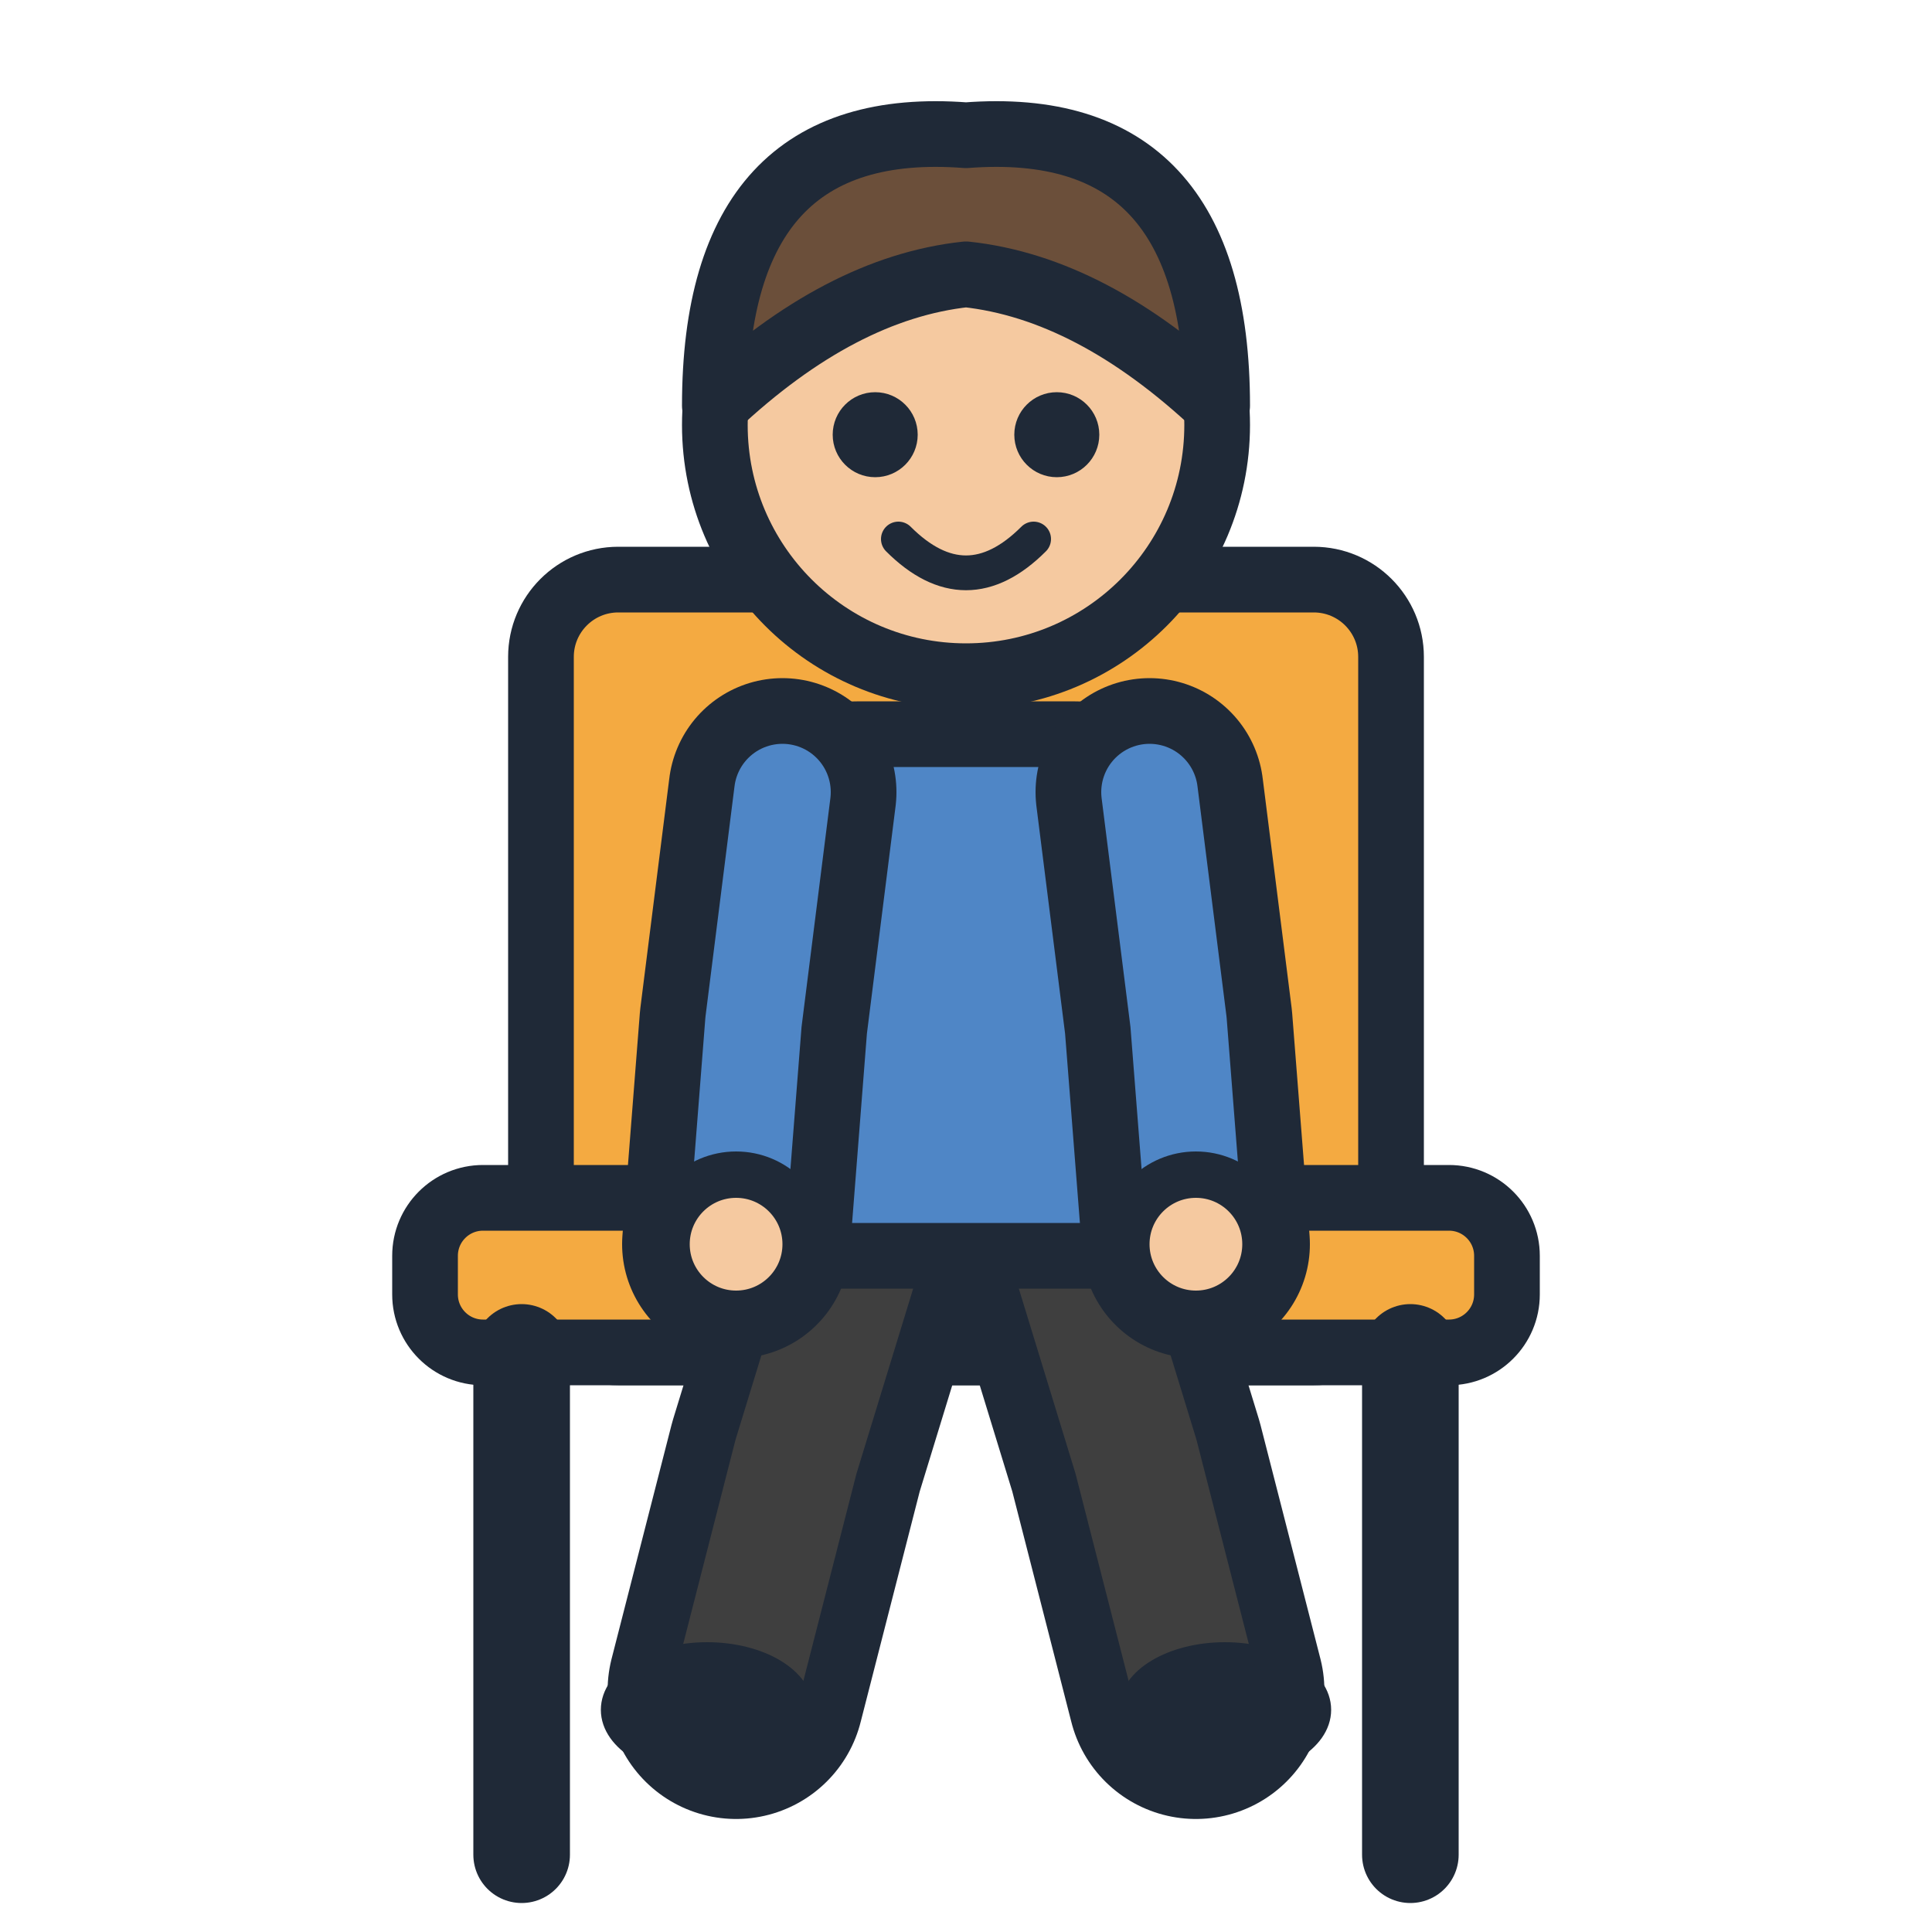
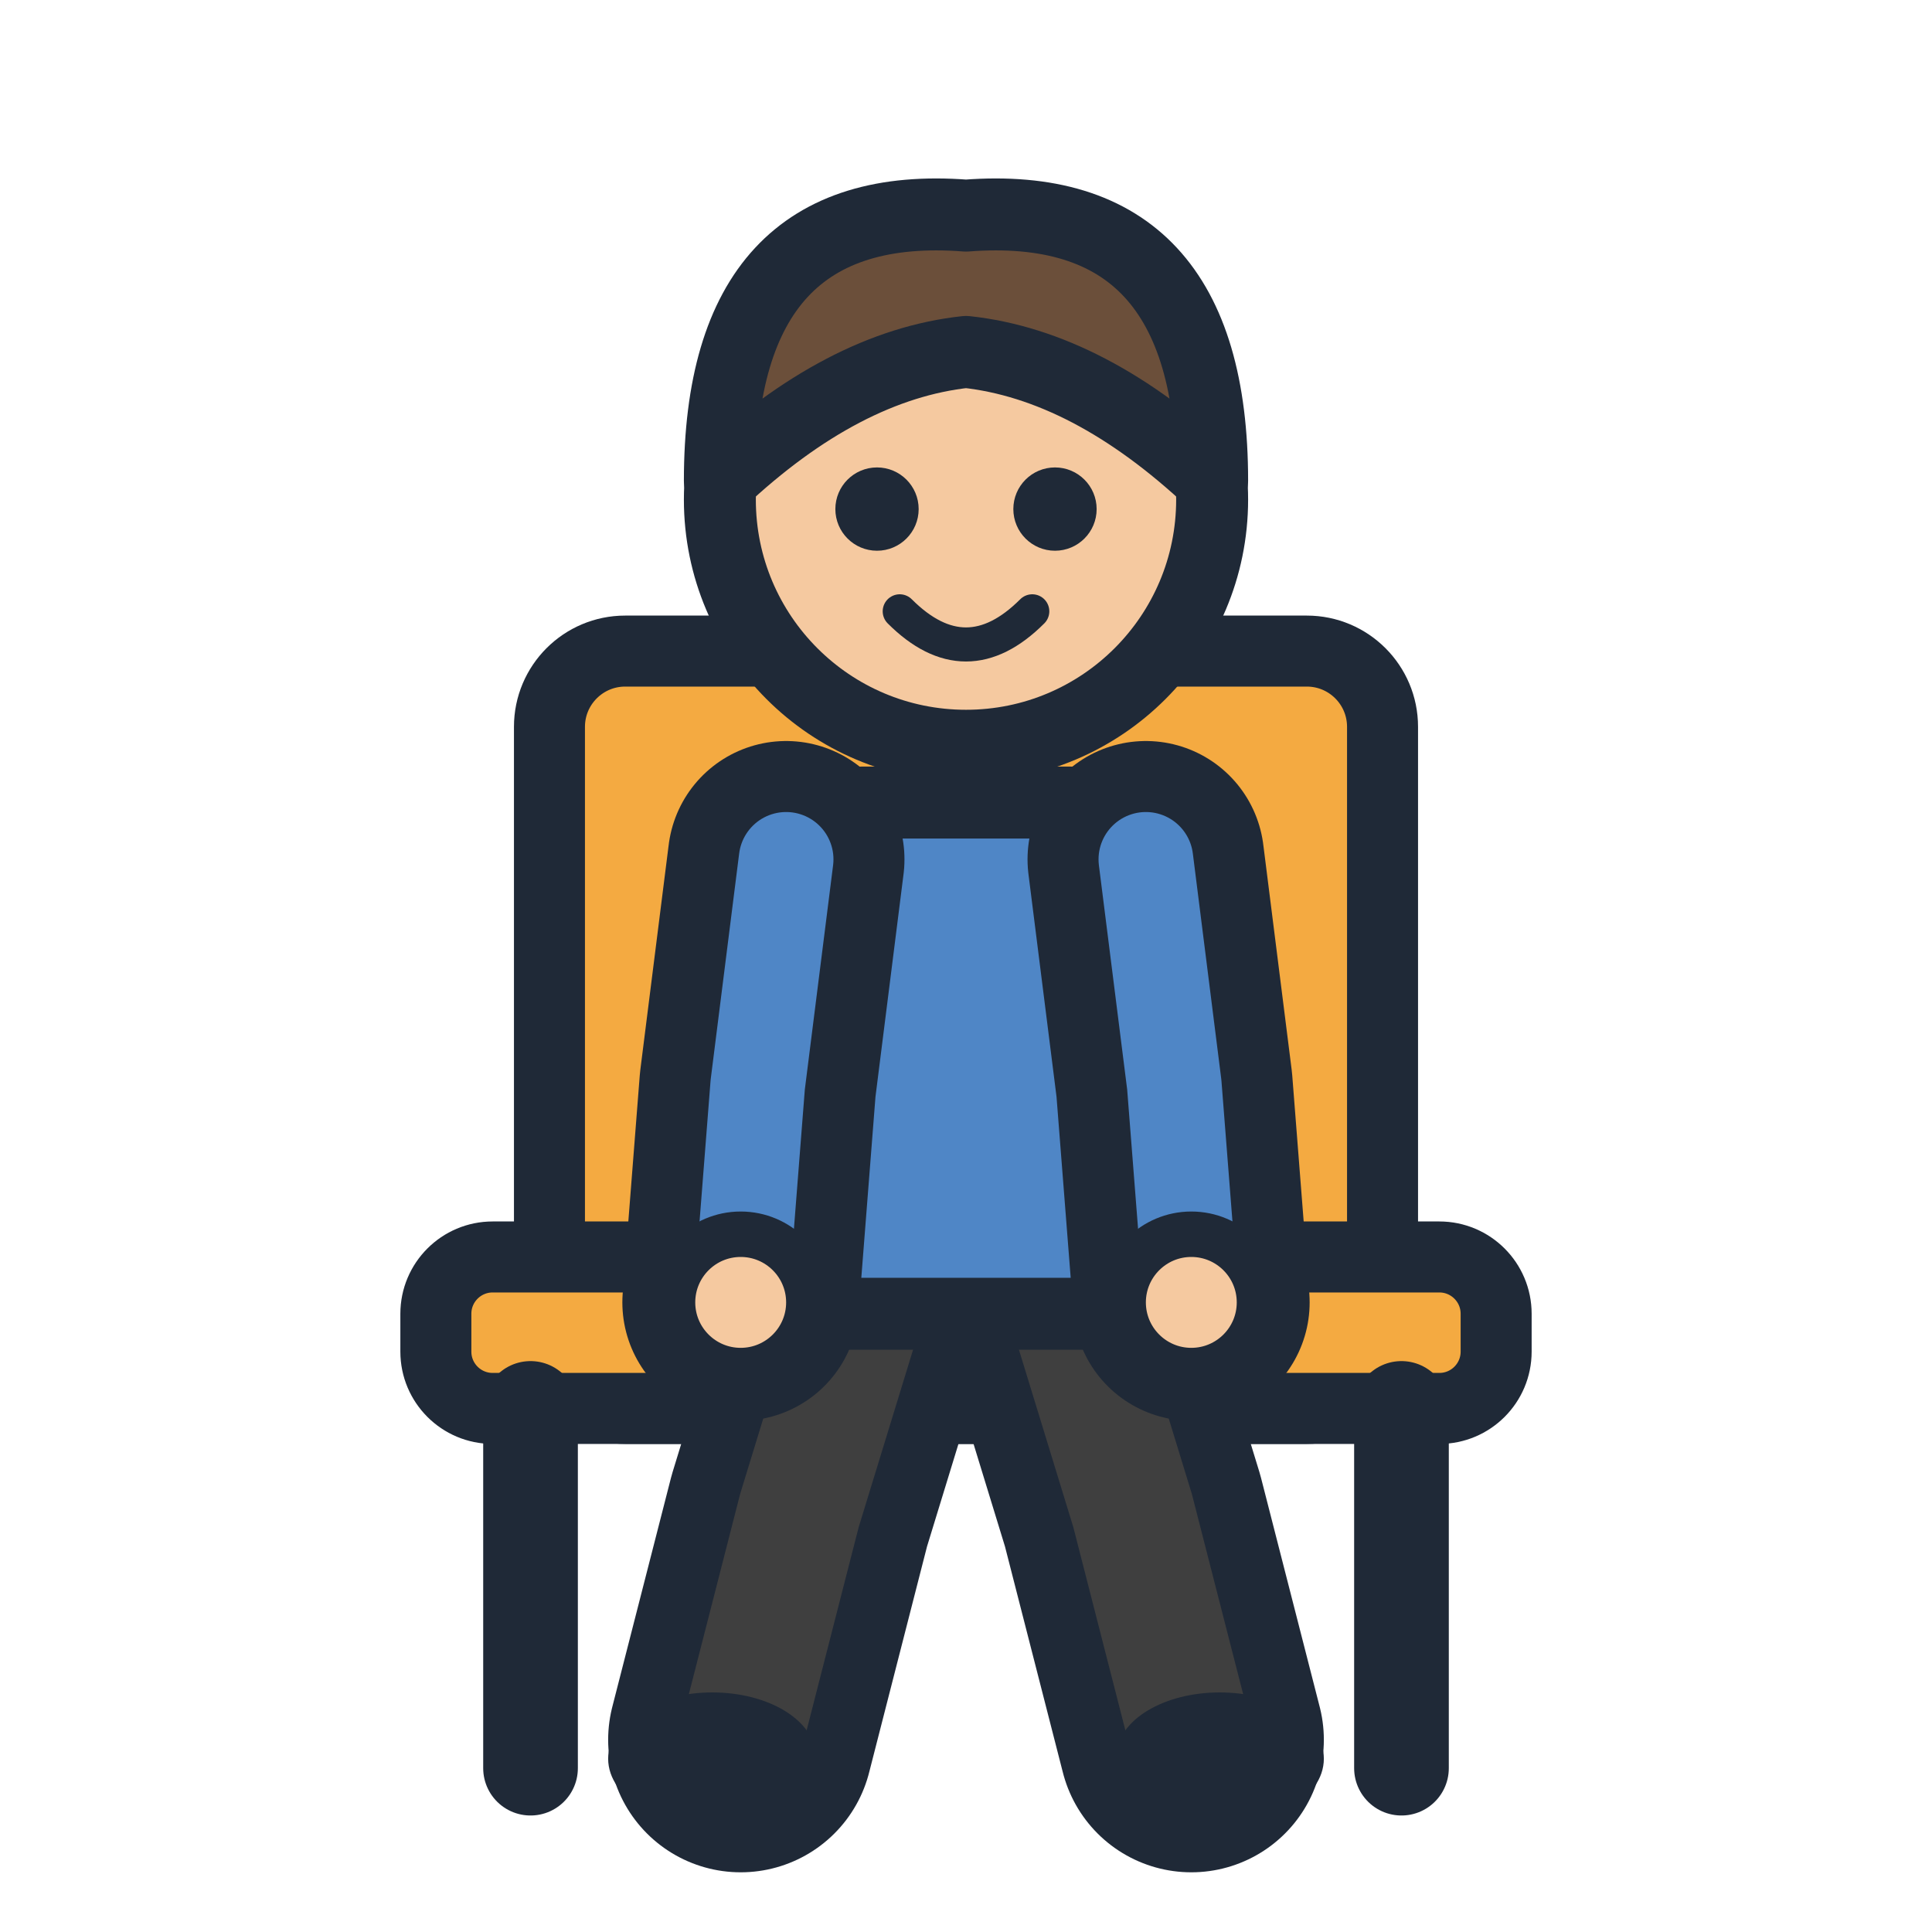
<svg xmlns="http://www.w3.org/2000/svg" viewBox="0 0 100 100">
-   <g transform="translate(0 0) scale(1)">
-     <rect x="28" y="30" width="44" height="40" rx="4" fill="#F4AA41" stroke="#1F2937" stroke-width="3.4" />
-     <rect x="22" y="62" width="56" height="8" rx="3" fill="#F4AA41" stroke="#1F2937" stroke-width="3.4" />
-     <path d="M27 70 V96 M73 70 V96" fill="none" stroke="#1F2937" stroke-width="5" stroke-linecap="round" />
-     <path d="M45 63 L41.2 75.4 L38.1 87.5" fill="none" stroke="#1F2937" stroke-width="13.3" stroke-linecap="round" stroke-linejoin="round" />
+   <g transform="translate(1 4.3) scale(0.98)">
+     <rect x="28" y="30" width="44" height="40" rx="4" fill="#F4AA41" stroke="#1F2937" stroke-width="3.75" />
+     <rect x="22" y="62" width="56" height="8" rx="3" fill="#F4AA41" stroke="#1F2937" stroke-width="3.75" />
+     <path d="M27 70 V89 M73 70 V89" fill="none" stroke="#1F2937" stroke-width="5" stroke-linecap="round" />
+     <path d="M45 63 L41.2 75.4 L38.1 87.5" fill="none" stroke="#1F2937" stroke-width="14" stroke-linecap="round" stroke-linejoin="round" />
    <path d="M45 63 L41.2 75.4 L38.1 87.5" fill="none" stroke="#3F3F3F" stroke-width="6.5" stroke-linecap="round" stroke-linejoin="round" />
-     <path d="M55 63 L58.8 75.4 L61.9 87.5" fill="none" stroke="#1F2937" stroke-width="13.3" stroke-linecap="round" stroke-linejoin="round" />
+     <path d="M55 63 L58.8 75.4 L61.9 87.5" fill="none" stroke="#1F2937" stroke-width="14" stroke-linecap="round" stroke-linejoin="round" />
    <path d="M55 63 L58.8 75.4 L61.9 87.5" fill="none" stroke="#3F3F3F" stroke-width="6.5" stroke-linecap="round" stroke-linejoin="round" />
    <ellipse cx="36.6" cy="88.5" rx="5" ry="3" fill="#1F2937" stroke="#1F2937" stroke-width="1" />
    <ellipse cx="63.4" cy="88.5" rx="5" ry="3" fill="#1F2937" stroke="#1F2937" stroke-width="1" />
-     <path d="M39 44 Q39 38 44.5 38 H55.5 Q61 38 61 44 L59 65 H41 Z" fill="#4F86C6" stroke="#1F2937" stroke-width="3.4" stroke-linejoin="round" />
-     <circle cx="50" cy="22" r="13" fill="#F5C9A0" stroke="#1F2937" stroke-width="3.4" />
-     <path d="M37 21 Q37 6 50 7 Q63 6 63 21 Q56.5 14.9 50 14.2 Q43.5 14.9 37 21 Z" fill="#6B4F3A" stroke="#1F2937" stroke-width="3.4" stroke-linejoin="round" />
+     <path d="M39 44 Q39 38 44.5 38 H55.5 Q61 38 61 44 L59 65 H41 Z" fill="#4F86C6" stroke="#1F2937" stroke-width="3.8" stroke-linejoin="round" />
+     <circle cx="50" cy="22" r="13" fill="#F5C9A0" stroke="#1F2937" stroke-width="3.8" />
+     <path d="M37 21 Q37 6 50 7 Q63 6 63 21 Q56.5 14.9 50 14.2 Q43.5 14.9 37 21 Z" fill="#6B4F3A" stroke="#1F2937" stroke-width="3.8" stroke-linejoin="round" />
    <circle cx="45.3" cy="22.5" r="1.7" fill="#1F2937" stroke="#1F2937" stroke-width="1" />
    <circle cx="54.7" cy="22.5" r="1.7" fill="#1F2937" stroke="#1F2937" stroke-width="1" />
    <path d="M46.5 27.9 Q50 31.4 53.5 27.9" fill="none" stroke="#1F2937" stroke-width="1.8" stroke-linecap="round" />
-     <path d="M40.5 41 L39 52.9 L38.1 64.4" fill="none" stroke="#1F2937" stroke-width="11.8" stroke-linecap="round" stroke-linejoin="round" />
+     <path d="M40.5 41 L39 52.9 L38.1 64.4" fill="none" stroke="#1F2937" stroke-width="12.5" stroke-linecap="round" stroke-linejoin="round" />
    <path d="M40.5 41 L39 52.9 L38.1 64.4" fill="none" stroke="#4F86C6" stroke-width="5" stroke-linecap="round" stroke-linejoin="round" />
-     <path d="M59.5 41 L61 52.9 L61.9 64.4" fill="none" stroke="#1F2937" stroke-width="11.8" stroke-linecap="round" stroke-linejoin="round" />
+     <path d="M59.5 41 L61 52.9 L61.9 64.4" fill="none" stroke="#1F2937" stroke-width="12.5" stroke-linecap="round" stroke-linejoin="round" />
    <path d="M59.5 41 L61 52.9 L61.9 64.4" fill="none" stroke="#4F86C6" stroke-width="5" stroke-linecap="round" stroke-linejoin="round" />
    <circle cx="38.1" cy="64.4" r="3.6" fill="#F5C9A0" stroke="#1F2937" stroke-width="2.4" />
    <circle cx="61.9" cy="64.4" r="3.6" fill="#F5C9A0" stroke="#1F2937" stroke-width="2.4" />
  </g>
</svg>
